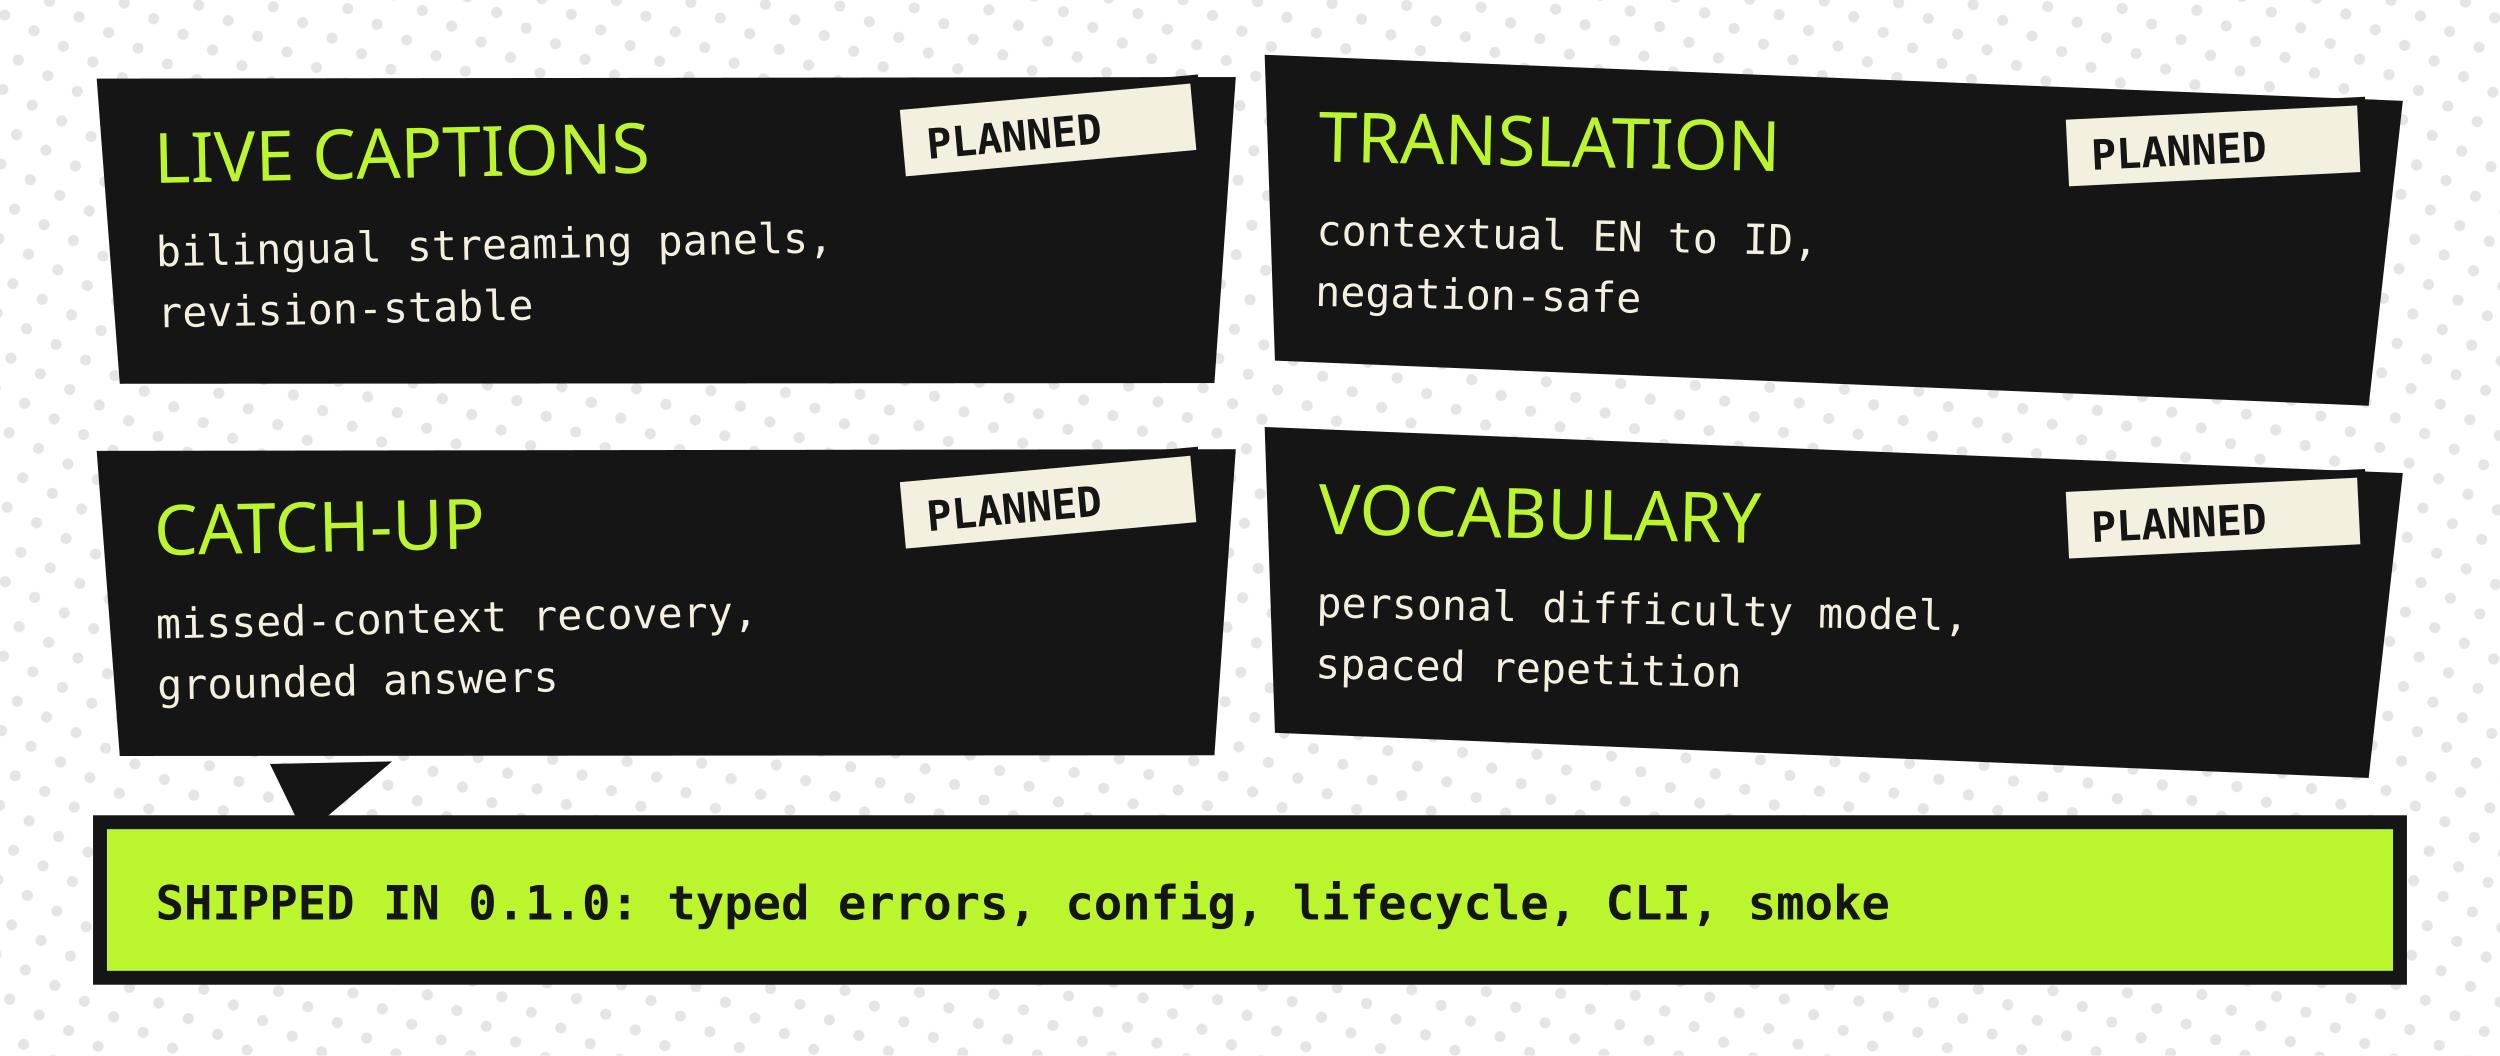
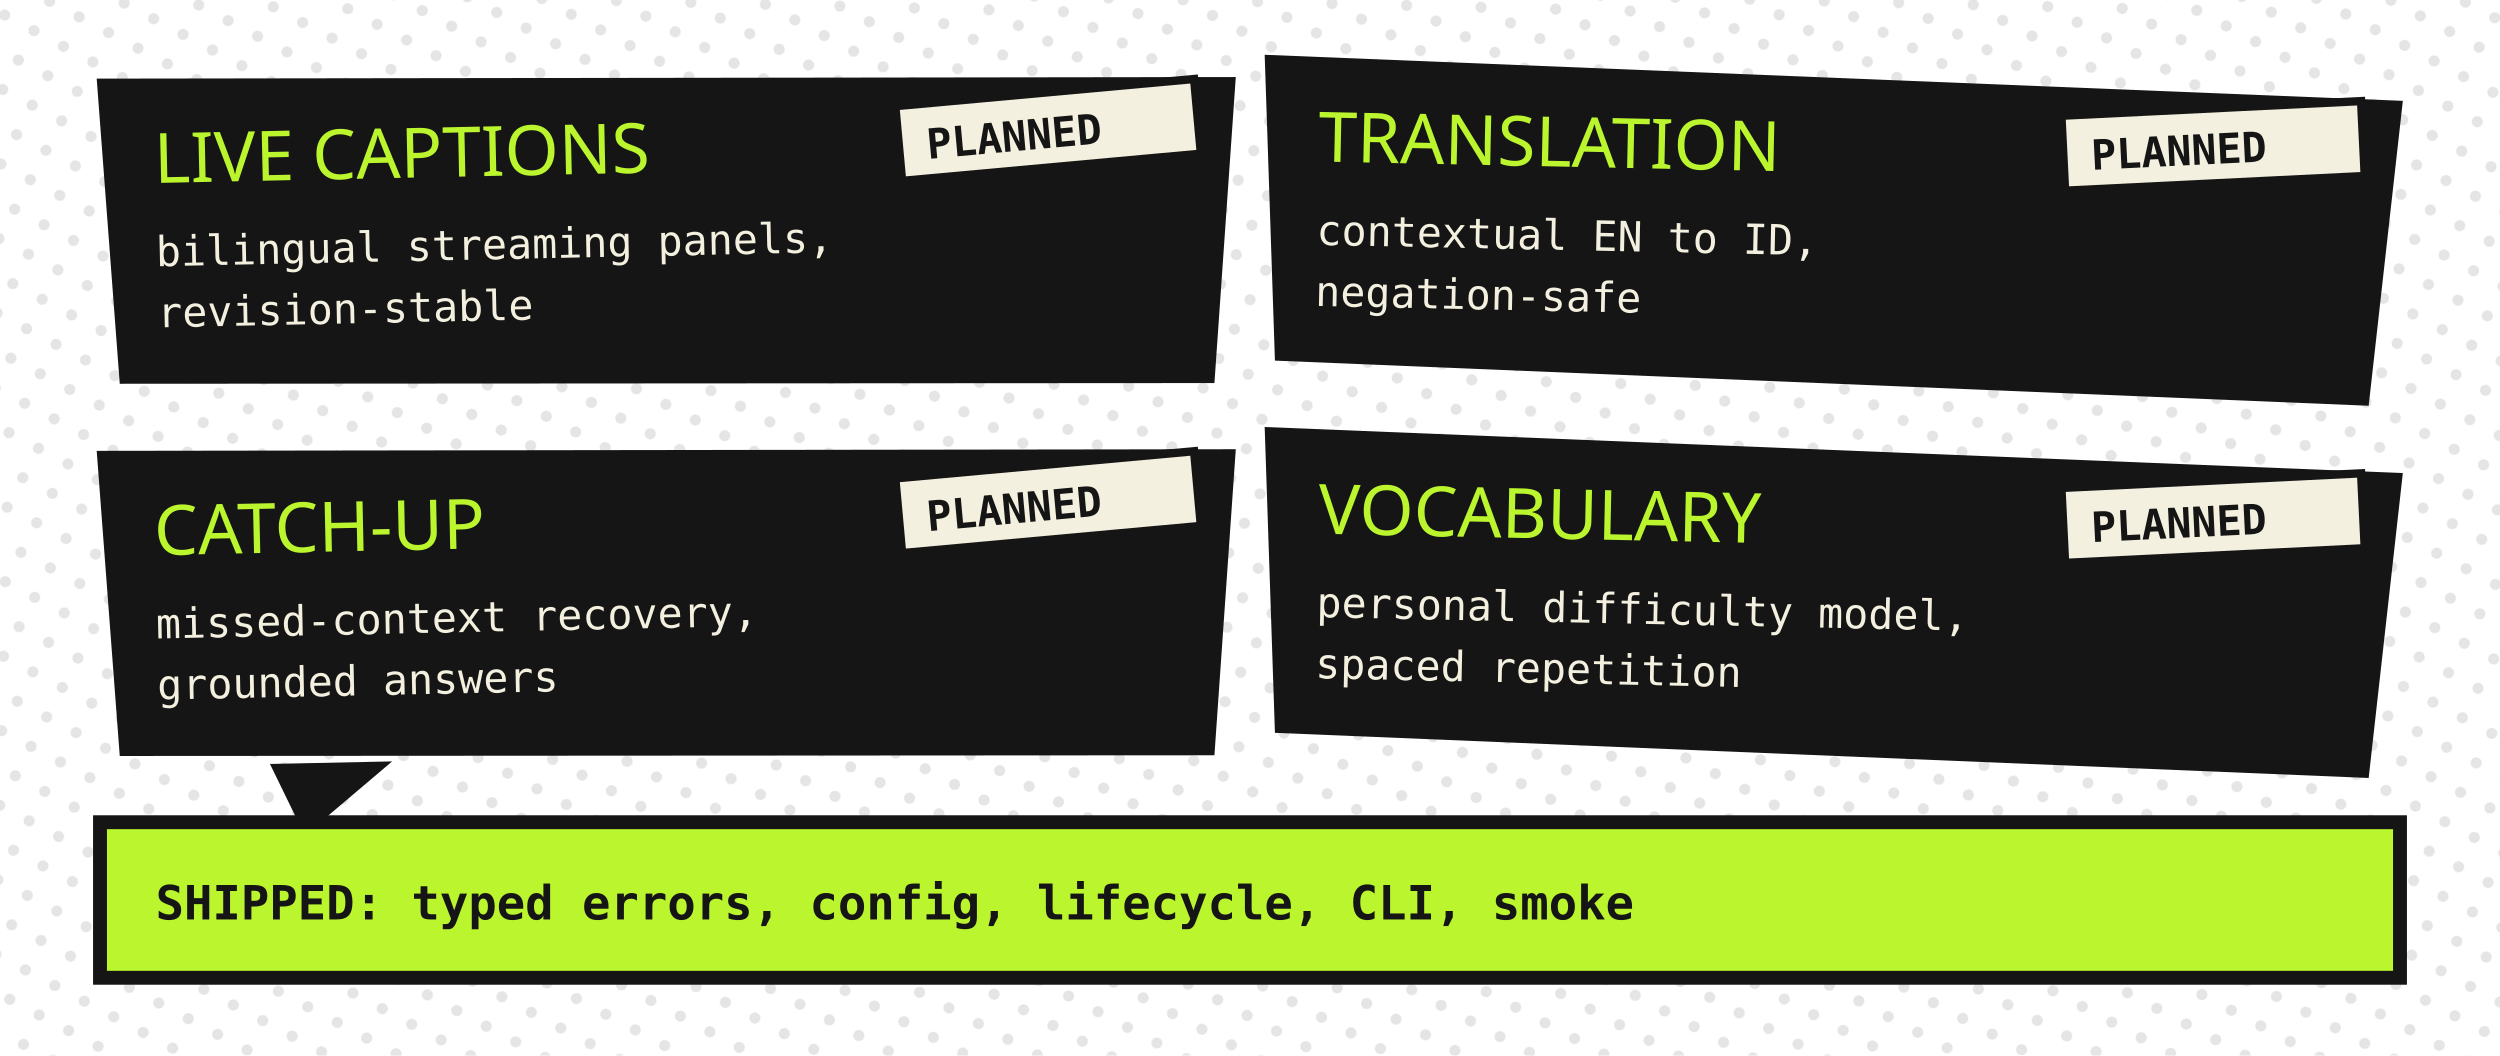
- <svg xmlns="http://www.w3.org/2000/svg" viewBox="0 0 900 380" role="img" aria-label="Capabilities. Live captions, contextual translation, comprehension recovery, and personal vocabulary — all planned; foundation shipped in 0.1.0.">
+ <svg xmlns="http://www.w3.org/2000/svg" viewBox="0 0 900 380" role="img" aria-label="Capabilities. Live captions, contextual translation, comprehension recovery, and personal vocabulary — all planned; the fixed strip names the implemented scope.">
  <style>
.rise{transform-box:fill-box;transform-origin:center;animation:rise .5s cubic-bezier(.2,1.4,.4,1) both}
@keyframes rise{from{transform:translateY(16px) scale(.96)}to{transform:none}}
.wob{transform-box:fill-box;transform-origin:center;animation:wob 3.2s ease-in-out infinite alternate}
@keyframes wob{from{transform:rotate(-2deg)}to{transform:rotate(2deg)}}
.eq{transform-box:fill-box;transform-origin:50% 100%;animation:eq 1.6s ease-in-out infinite alternate}
@keyframes eq{from{transform:scaleY(.55)}to{transform:scaleY(1)}}
.flow{animation:flow 1.8s linear infinite}
@keyframes flow{to{stroke-dashoffset:-28}}
.blink{animation:blink 1.2s steps(1) infinite}
@keyframes blink{50%{opacity:0}}
@media (prefers-reduced-motion:reduce){*{animation:none!important}}
</style>
  <defs>
    <pattern id="cap-dots" width="12" height="12" patternUnits="userSpaceOnUse" patternTransform="rotate(28)">
      <circle cx="4" cy="4" r="2" fill="#151515" fill-opacity=".22" />
    </pattern>
  </defs>
  <rect width="900" height="380" fill="url(#cap-dots)" opacity=".5" />
  <g class="rise" style="animation-delay:0.00s">
    <g transform="rotate(-1.2 241 83)">
      <polygon points="36,24 446,32 436,142 42,134" fill="#151515" />
      <text x="56" y="62" font-family="Impact,'Arial Black','Franklin Gothic Medium',sans-serif" font-size="25" fill="#BAF52E" textLength="250" lengthAdjust="spacingAndGlyphs">LIVE CAPTIONS</text>
      <text x="56" y="92" font-family="ui-monospace,SFMono-Regular,Menlo,Consolas,monospace" font-size="15" fill="#F4F0DF">bilingual streaming panels,</text>
      <text x="56" y="114" font-family="ui-monospace,SFMono-Regular,Menlo,Consolas,monospace" font-size="15" fill="#F4F0DF">revision-stable</text>
      <g transform="rotate(-4 380 49)">
        <rect x="324" y="36" width="108" height="27" fill="#F4F0DF" stroke="#151515" stroke-width="3" />
        <text x="334" y="56" font-family="ui-monospace,SFMono-Regular,Menlo,Consolas,monospace" font-size="15" font-weight="700" fill="#151515">PLANNED</text>
      </g>
    </g>
  </g>
  <g class="rise" style="animation-delay:0.12s">
    <g transform="rotate(1.2 659 83)">
      <polygon points="454,24 864,32 854,142 460,134" fill="#151515" />
      <text x="474" y="62" font-family="Impact,'Arial Black','Franklin Gothic Medium',sans-serif" font-size="25" fill="#BAF52E" textLength="250" lengthAdjust="spacingAndGlyphs">TRANSLATION</text>
      <text x="474" y="92" font-family="ui-monospace,SFMono-Regular,Menlo,Consolas,monospace" font-size="15" fill="#F4F0DF">contextual EN to ID,</text>
      <text x="474" y="114" font-family="ui-monospace,SFMono-Regular,Menlo,Consolas,monospace" font-size="15" fill="#F4F0DF">negation-safe</text>
      <g transform="rotate(-4 798 49)">
        <rect x="742" y="36" width="108" height="27" fill="#F4F0DF" stroke="#151515" stroke-width="3" />
        <text x="752" y="56" font-family="ui-monospace,SFMono-Regular,Menlo,Consolas,monospace" font-size="15" font-weight="700" fill="#151515">PLANNED</text>
      </g>
    </g>
  </g>
  <g class="rise" style="animation-delay:0.24s">
    <g transform="rotate(-1.2 241 217)">
      <polygon points="36,158 446,166 436,276 42,268" fill="#151515" />
      <text x="56" y="196" font-family="Impact,'Arial Black','Franklin Gothic Medium',sans-serif" font-size="25" fill="#BAF52E" textLength="250" lengthAdjust="spacingAndGlyphs">CATCH-UP</text>
      <text x="56" y="226" font-family="ui-monospace,SFMono-Regular,Menlo,Consolas,monospace" font-size="15" fill="#F4F0DF">missed-context recovery,</text>
      <text x="56" y="248" font-family="ui-monospace,SFMono-Regular,Menlo,Consolas,monospace" font-size="15" fill="#F4F0DF">grounded answers</text>
      <polygon points="96,272 140,272 108,298" fill="#151515" />
      <g transform="rotate(-4 380 183)">
        <rect x="324" y="170" width="108" height="27" fill="#F4F0DF" stroke="#151515" stroke-width="3" />
        <text x="334" y="190" font-family="ui-monospace,SFMono-Regular,Menlo,Consolas,monospace" font-size="15" font-weight="700" fill="#151515">PLANNED</text>
      </g>
    </g>
  </g>
  <g class="rise" style="animation-delay:0.36s">
    <g transform="rotate(1.2 659 217)">
      <polygon points="454,158 864,166 854,276 460,268" fill="#151515" />
      <text x="474" y="196" font-family="Impact,'Arial Black','Franklin Gothic Medium',sans-serif" font-size="25" fill="#BAF52E" textLength="250" lengthAdjust="spacingAndGlyphs">VOCABULARY</text>
      <text x="474" y="226" font-family="ui-monospace,SFMono-Regular,Menlo,Consolas,monospace" font-size="15" fill="#F4F0DF">personal difficulty model,</text>
      <text x="474" y="248" font-family="ui-monospace,SFMono-Regular,Menlo,Consolas,monospace" font-size="15" fill="#F4F0DF">spaced repetition</text>
      <g transform="rotate(-4 798 183)">
        <rect x="742" y="170" width="108" height="27" fill="#F4F0DF" stroke="#151515" stroke-width="3" />
        <text x="752" y="190" font-family="ui-monospace,SFMono-Regular,Menlo,Consolas,monospace" font-size="15" font-weight="700" fill="#151515">PLANNED</text>
      </g>
    </g>
  </g>
  <g class="rise" style="animation-delay:.5s">
    <rect x="36" y="296" width="828" height="56" fill="#BAF52E" />
    <rect x="36" y="296" width="828" height="56" fill="none" stroke="#151515" stroke-width="5" />
-     <text x="56" y="331" font-family="ui-monospace,SFMono-Regular,Menlo,Consolas,monospace" font-size="17" font-weight="700" fill="#151515" textLength="790" lengthAdjust="spacingAndGlyphs">SHIPPED IN 0.1.0: typed errors, config, lifecycle, CLI, smoke</text>
+     <text x="56" y="331" font-family="ui-monospace,SFMono-Regular,Menlo,Consolas,monospace" font-size="17" font-weight="700" fill="#151515" textLength="790" lengthAdjust="spacingAndGlyphs">SHIPPED: typed errors, config, lifecycle, CLI, smoke</text>
  </g>
</svg>
